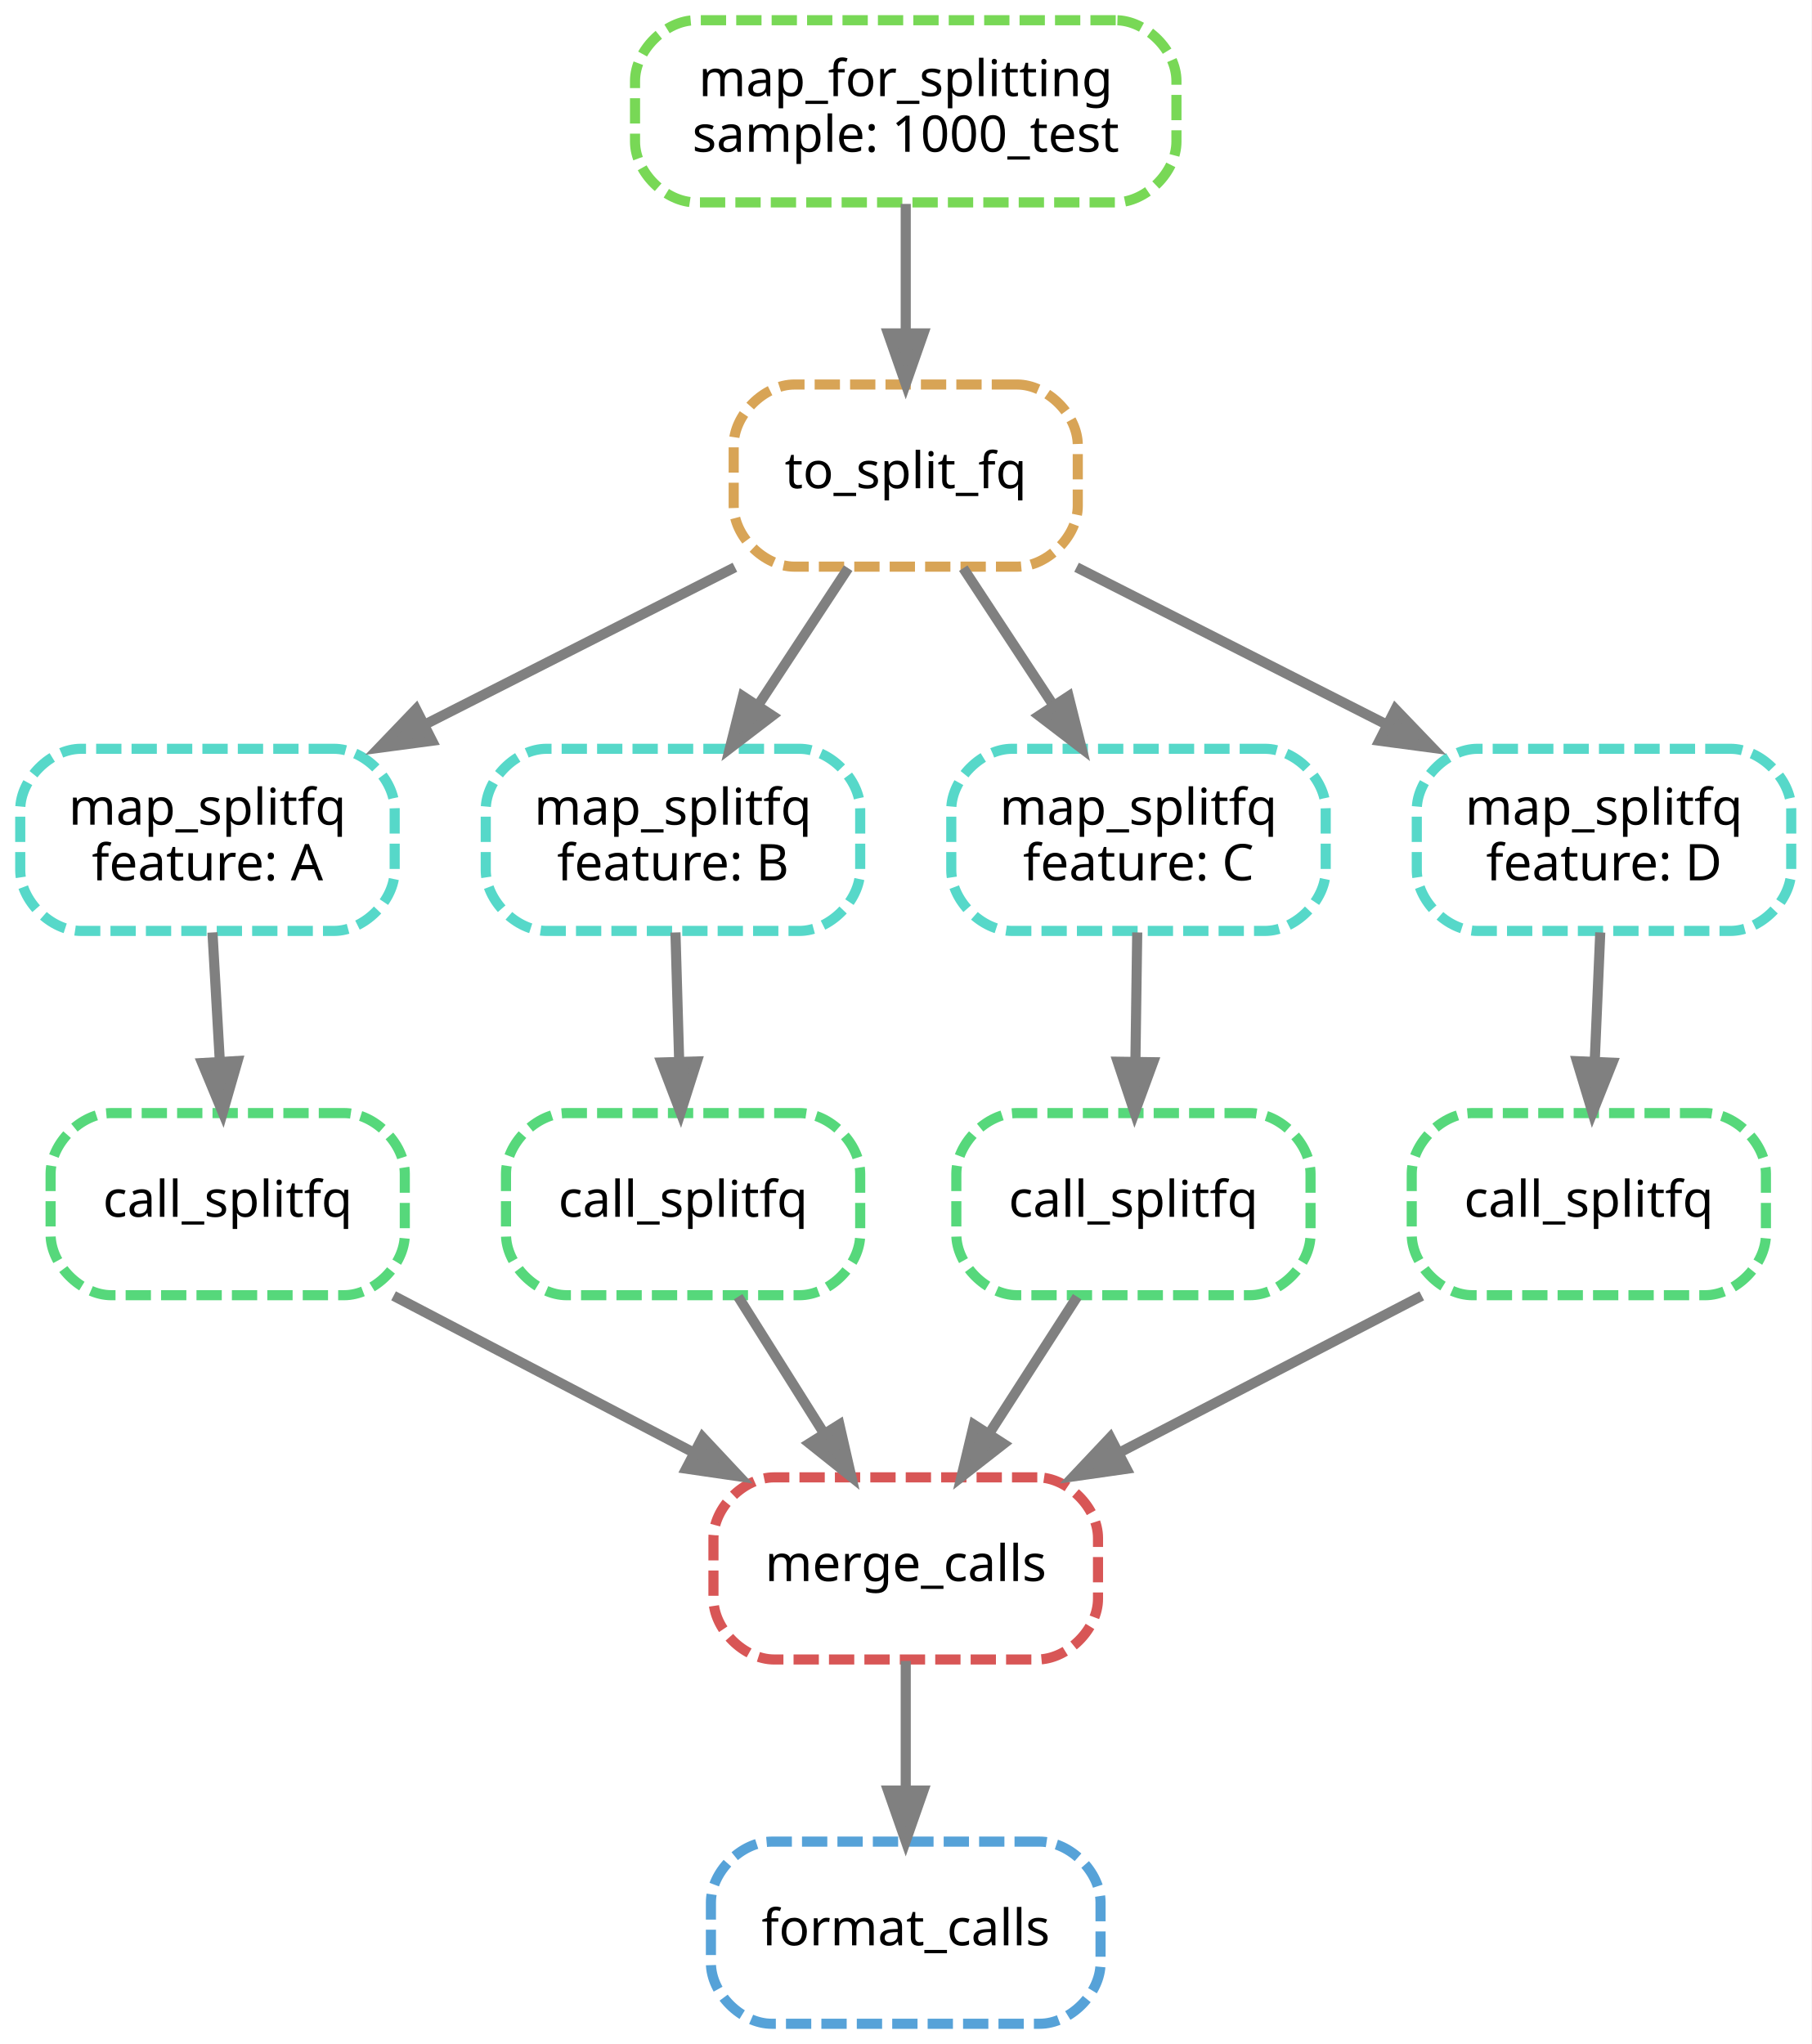
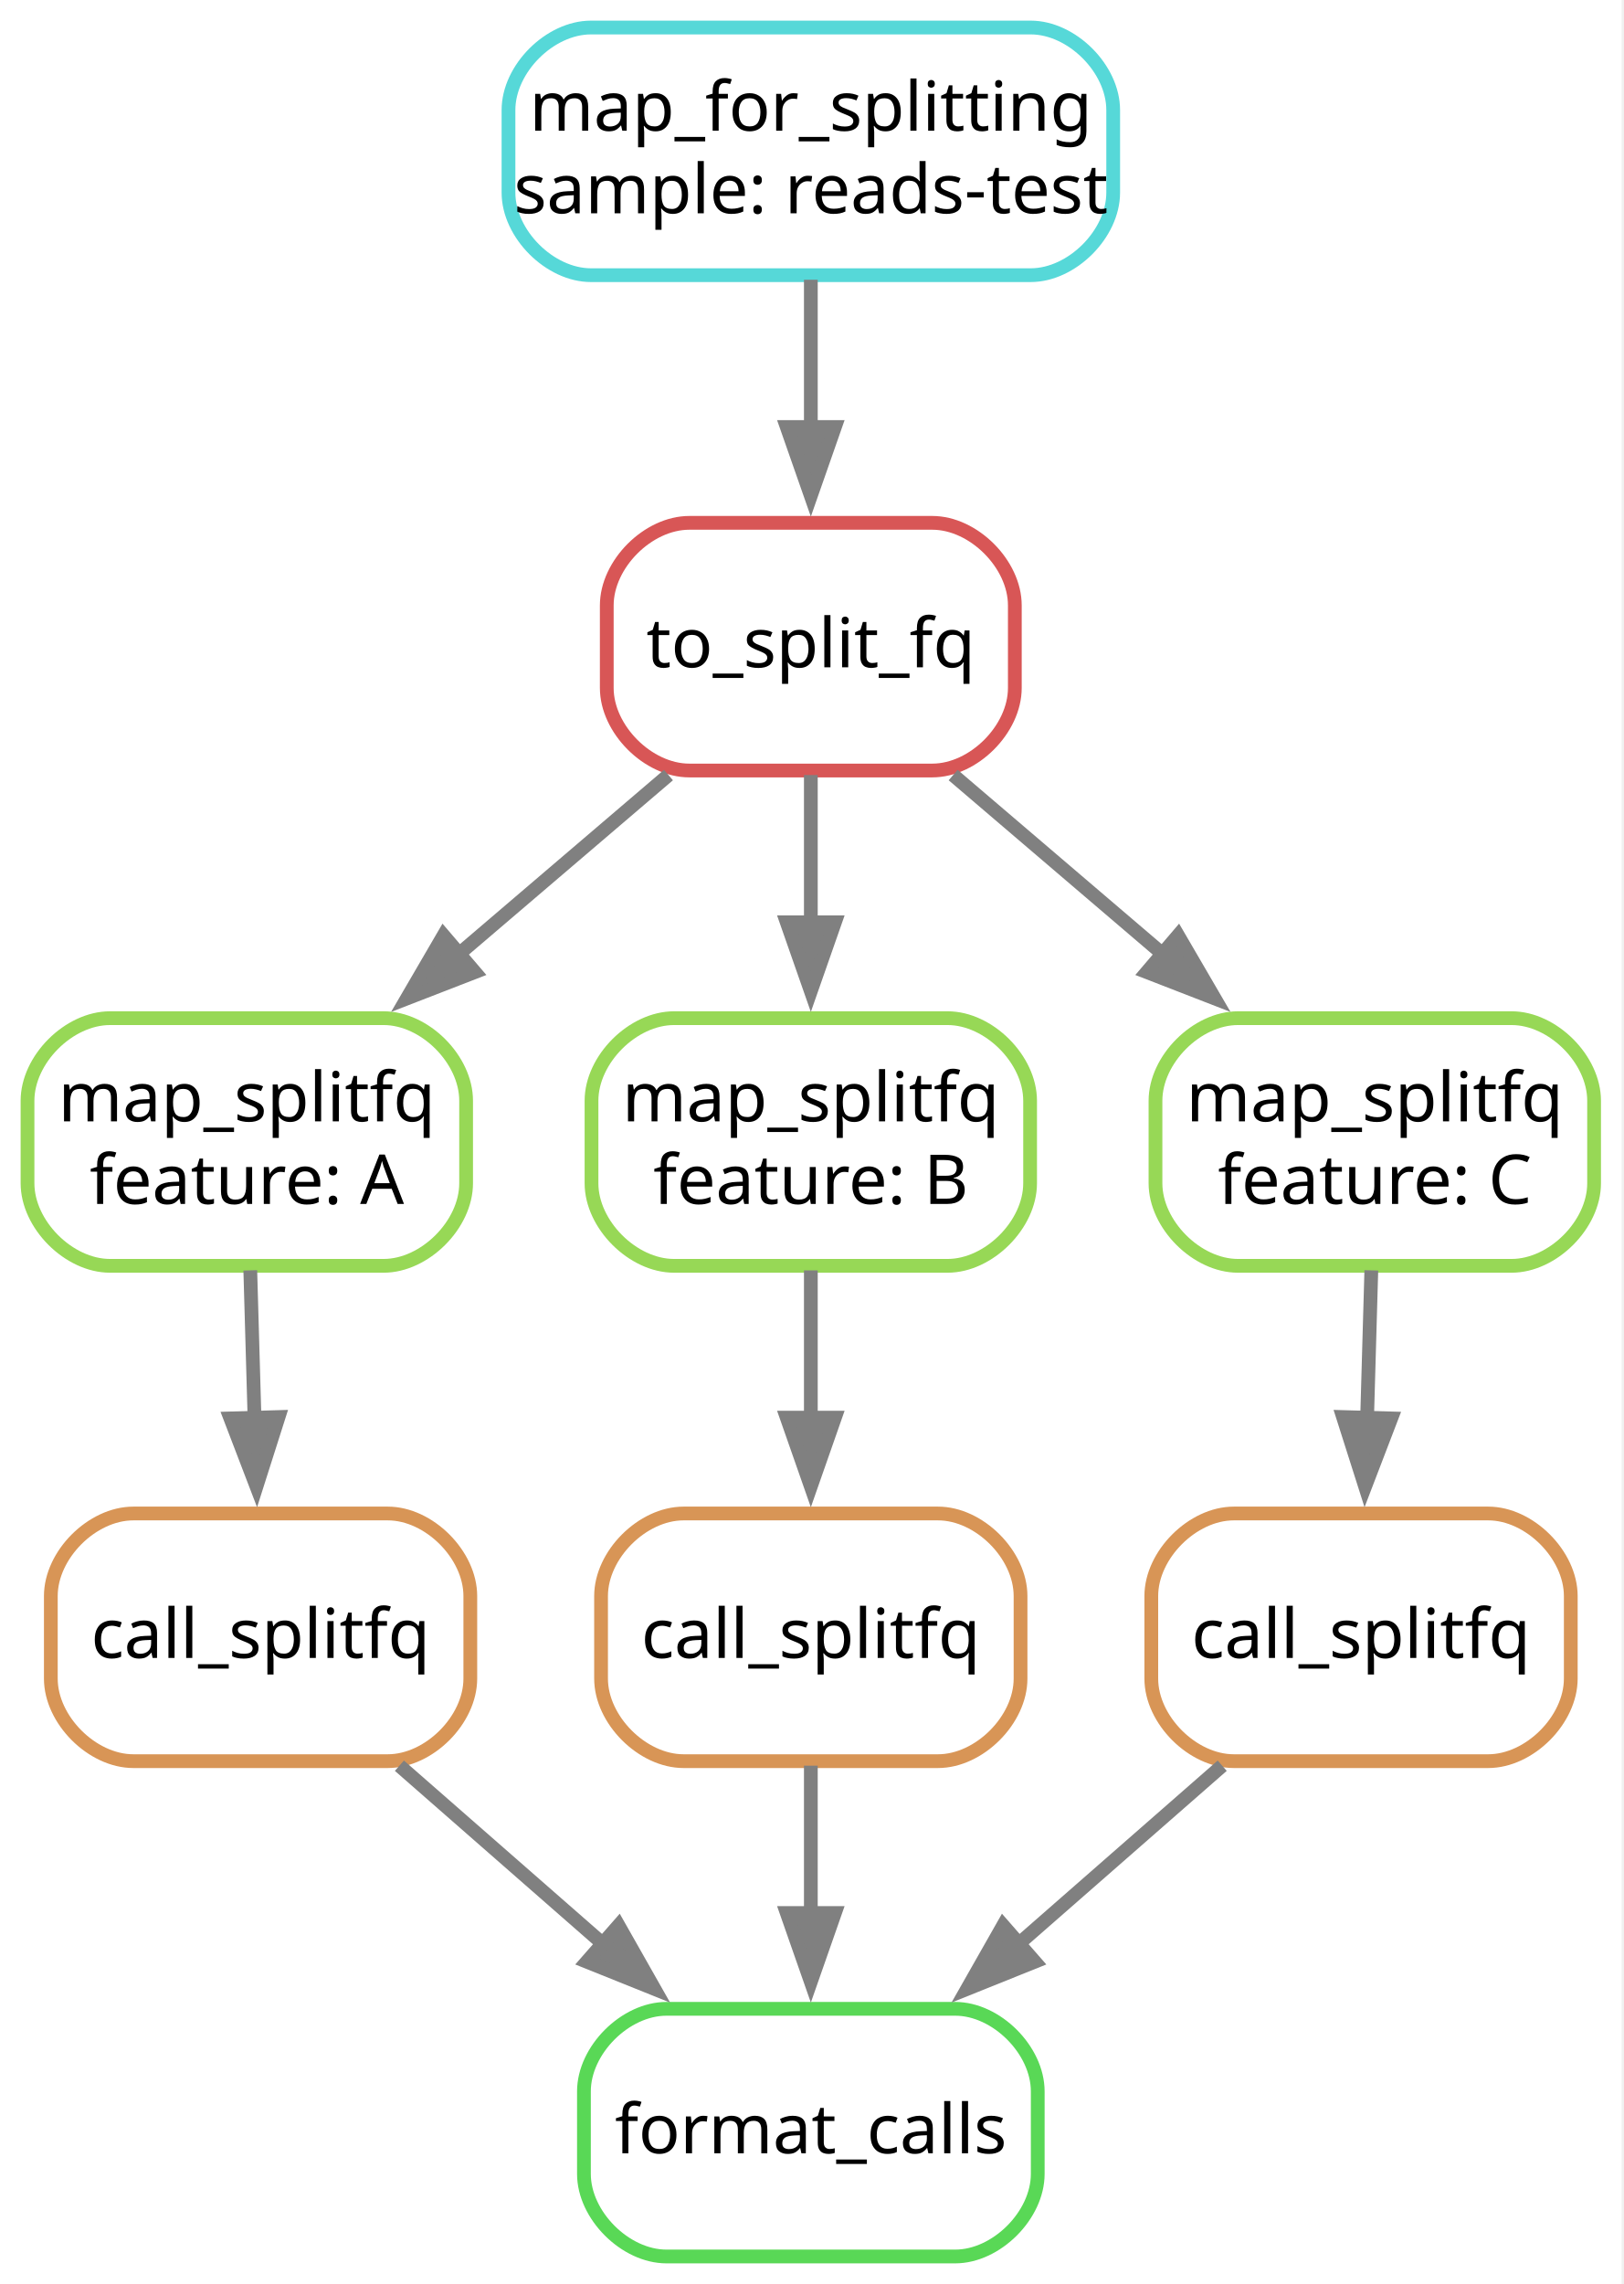
- <svg xmlns="http://www.w3.org/2000/svg" width="358pt" height="404pt" viewBox="0.00 0.00 358.00 404.00">
-   <g id="graph0" class="graph" transform="scale(1 1) rotate(0) translate(4 400)">
-     <polygon fill="white" stroke="transparent" points="-4,4 -4,-400 354,-400 354,4 -4,4" />
+ <svg xmlns="http://www.w3.org/2000/svg" width="236pt" height="332pt" viewBox="0.00 0.00 236.00 332.00">
+   <g id="graph0" class="graph" transform="scale(1 1) rotate(0) translate(4 328)">
+     <polygon fill="white" stroke="none" points="-4,4 -4,-328 231.77,-328 231.77,4 -4,4" />
    <g id="node1" class="node">
-       <path fill="none" stroke="#56a2d8" stroke-width="2" stroke-dasharray="5,2" d="M201.5,-36C201.5,-36 148.5,-36 148.5,-36 142.5,-36 136.5,-30 136.5,-24 136.5,-24 136.5,-12 136.5,-12 136.5,-6 142.5,0 148.5,0 148.5,0 201.5,0 201.5,0 207.5,0 213.5,-6 213.5,-12 213.5,-12 213.5,-24 213.5,-24 213.5,-30 207.5,-36 201.5,-36" />
-       <text text-anchor="middle" x="175" y="-15.5" font-family="sans" font-size="10.00">format_calls</text>
+       <path fill="none" stroke="#59d856" stroke-width="2" d="M134.88,-36C134.88,-36 92.9,-36 92.9,-36 86.9,-36 80.9,-30 80.9,-24 80.9,-24 80.9,-12 80.9,-12 80.9,-6 86.9,0 92.9,0 92.9,0 134.88,0 134.88,0 140.88,0 146.88,-6 146.88,-12 146.88,-12 146.88,-24 146.88,-24 146.88,-30 140.88,-36 134.88,-36" />
+       <text xml:space="preserve" text-anchor="middle" x="113.89" y="-15" font-family="sans" font-size="10.00">format_calls</text>
    </g>
    <g id="node2" class="node">
-       <path fill="none" stroke="#d85656" stroke-width="2" stroke-dasharray="5,2" d="M201,-108C201,-108 149,-108 149,-108 143,-108 137,-102 137,-96 137,-96 137,-84 137,-84 137,-78 143,-72 149,-72 149,-72 201,-72 201,-72 207,-72 213,-78 213,-84 213,-84 213,-96 213,-96 213,-102 207,-108 201,-108" />
-       <text text-anchor="middle" x="175" y="-87.5" font-family="sans" font-size="10.00">merge_calls</text>
+       <path fill="none" stroke="#d89556" stroke-width="2" d="M52.38,-108C52.38,-108 15.39,-108 15.39,-108 9.39,-108 3.39,-102 3.39,-96 3.39,-96 3.39,-84 3.39,-84 3.39,-78 9.39,-72 15.39,-72 15.39,-72 52.38,-72 52.38,-72 58.38,-72 64.38,-78 64.38,-84 64.38,-84 64.38,-96 64.38,-96 64.38,-102 58.38,-108 52.38,-108" />
+       <text xml:space="preserve" text-anchor="middle" x="33.89" y="-87" font-family="sans" font-size="10.00">call_splitfq</text>
    </g>
    <g id="edge1" class="edge">
-       <path fill="none" stroke="grey" stroke-width="2" d="M175,-71.7C175,-63.98 175,-54.71 175,-46.11" />
-       <polygon fill="grey" stroke="grey" stroke-width="2" points="178.5,-46.1 175,-36.1 171.5,-46.1 178.5,-46.1" />
+       <path fill="none" stroke="grey" stroke-width="2" d="M54.07,-71.34C63.1,-63.44 73.93,-53.96 83.87,-45.26" />
+       <polygon fill="grey" stroke="grey" stroke-width="2" points="85.93,-48.11 91.15,-38.9 81.32,-42.85 85.93,-48.11" />
    </g>
    <g id="node3" class="node">
-       <path fill="none" stroke="#56d87b" stroke-width="2" stroke-dasharray="5,2" d="M64,-180C64,-180 18,-180 18,-180 12,-180 6,-174 6,-168 6,-168 6,-156 6,-156 6,-150 12,-144 18,-144 18,-144 64,-144 64,-144 70,-144 76,-150 76,-156 76,-156 76,-168 76,-168 76,-174 70,-180 64,-180" />
-       <text text-anchor="middle" x="41" y="-159.5" font-family="sans" font-size="10.00">call_splitfq</text>
+       <path fill="none" stroke="#97d856" stroke-width="2" d="M51.77,-180C51.77,-180 12,-180 12,-180 6,-180 0,-174 0,-168 0,-168 0,-156 0,-156 0,-150 6,-144 12,-144 12,-144 51.77,-144 51.77,-144 57.77,-144 63.77,-150 63.77,-156 63.77,-156 63.77,-168 63.77,-168 63.77,-174 57.77,-180 51.77,-180" />
+       <text xml:space="preserve" text-anchor="middle" x="31.89" y="-165" font-family="sans" font-size="10.00">map_splitfq</text>
+       <text xml:space="preserve" text-anchor="middle" x="31.89" y="-153" font-family="sans" font-size="10.00">feature: A</text>
+     </g>
+     <g id="edge4" class="edge">
+       <path fill="none" stroke="grey" stroke-width="2" d="M32.39,-143.34C32.58,-136.75 32.8,-129.08 33.01,-121.67" />
+       <polygon fill="grey" stroke="grey" stroke-width="2" points="36.5,-122.02 33.29,-111.93 29.5,-121.82 36.5,-122.02" />
+     </g>
+     <g id="node4" class="node">
+       <path fill="none" stroke="#d85656" stroke-width="2" d="M131.55,-252C131.55,-252 96.22,-252 96.22,-252 90.22,-252 84.22,-246 84.22,-240 84.22,-240 84.22,-228 84.22,-228 84.22,-222 90.22,-216 96.22,-216 96.22,-216 131.55,-216 131.55,-216 137.55,-216 143.55,-222 143.55,-228 143.55,-228 143.55,-240 143.55,-240 143.55,-246 137.55,-252 131.55,-252" />
+       <text xml:space="preserve" text-anchor="middle" x="113.89" y="-231" font-family="sans" font-size="10.00">to_split_fq</text>
+     </g>
+     <g id="edge5" class="edge">
+       <path fill="none" stroke="grey" stroke-width="2" d="M93.19,-215.34C83.94,-207.44 72.85,-197.96 62.65,-189.26" />
+       <polygon fill="grey" stroke="grey" stroke-width="2" points="65.04,-186.7 55.16,-182.87 60.49,-192.02 65.04,-186.7" />
+     </g>
+     <g id="node7" class="node">
+       <path fill="none" stroke="#97d856" stroke-width="2" d="M133.77,-180C133.77,-180 94,-180 94,-180 88,-180 82,-174 82,-168 82,-168 82,-156 82,-156 82,-150 88,-144 94,-144 94,-144 133.77,-144 133.77,-144 139.77,-144 145.77,-150 145.77,-156 145.77,-156 145.77,-168 145.77,-168 145.77,-174 139.77,-180 133.77,-180" />
+       <text xml:space="preserve" text-anchor="middle" x="113.89" y="-165" font-family="sans" font-size="10.00">map_splitfq</text>
+       <text xml:space="preserve" text-anchor="middle" x="113.89" y="-153" font-family="sans" font-size="10.00">feature: B</text>
+     </g>
+     <g id="edge8" class="edge">
+       <path fill="none" stroke="grey" stroke-width="2" d="M113.89,-215.34C113.89,-208.75 113.89,-201.08 113.89,-193.67" />
+       <polygon fill="grey" stroke="grey" stroke-width="2" points="117.39,-193.93 113.89,-183.93 110.39,-193.93 117.39,-193.93" />
+     </g>
+     <g id="node9" class="node">
+       <path fill="none" stroke="#97d856" stroke-width="2" d="M215.77,-180C215.77,-180 176,-180 176,-180 170,-180 164,-174 164,-168 164,-168 164,-156 164,-156 164,-150 170,-144 176,-144 176,-144 215.77,-144 215.77,-144 221.77,-144 227.77,-150 227.77,-156 227.77,-156 227.77,-168 227.77,-168 227.77,-174 221.77,-180 215.77,-180" />
+       <text xml:space="preserve" text-anchor="middle" x="195.89" y="-165" font-family="sans" font-size="10.00">map_splitfq</text>
+       <text xml:space="preserve" text-anchor="middle" x="195.89" y="-153" font-family="sans" font-size="10.00">feature: C</text>
+     </g>
+     <g id="edge10" class="edge">
+       <path fill="none" stroke="grey" stroke-width="2" d="M134.58,-215.34C143.83,-207.44 154.93,-197.96 165.12,-189.26" />
+       <polygon fill="grey" stroke="grey" stroke-width="2" points="167.28,-192.02 172.61,-182.87 162.74,-186.7 167.28,-192.02" />
+     </g>
+     <g id="node5" class="node">
+       <path fill="none" stroke="#56d8d8" stroke-width="2" d="M145.85,-324C145.85,-324 81.93,-324 81.93,-324 75.93,-324 69.93,-318 69.93,-312 69.93,-312 69.93,-300 69.93,-300 69.93,-294 75.93,-288 81.93,-288 81.93,-288 145.85,-288 145.85,-288 151.85,-288 157.85,-294 157.85,-300 157.85,-300 157.85,-312 157.85,-312 157.85,-318 151.85,-324 145.85,-324" />
+       <text xml:space="preserve" text-anchor="middle" x="113.89" y="-309" font-family="sans" font-size="10.00">map_for_splitting</text>
+       <text xml:space="preserve" text-anchor="middle" x="113.89" y="-297" font-family="sans" font-size="10.00">sample: reads-test</text>
+     </g>
+     <g id="edge6" class="edge">
+       <path fill="none" stroke="grey" stroke-width="2" d="M113.89,-287.34C113.89,-280.75 113.89,-273.08 113.89,-265.67" />
+       <polygon fill="grey" stroke="grey" stroke-width="2" points="117.39,-265.93 113.89,-255.93 110.39,-265.93 117.39,-265.93" />
+     </g>
+     <g id="node6" class="node">
+       <path fill="none" stroke="#d89556" stroke-width="2" d="M132.38,-108C132.38,-108 95.39,-108 95.39,-108 89.39,-108 83.39,-102 83.39,-96 83.39,-96 83.39,-84 83.39,-84 83.39,-78 89.39,-72 95.39,-72 95.39,-72 132.38,-72 132.38,-72 138.38,-72 144.38,-78 144.38,-84 144.38,-84 144.38,-96 144.38,-96 144.38,-102 138.38,-108 132.38,-108" />
+       <text xml:space="preserve" text-anchor="middle" x="113.89" y="-87" font-family="sans" font-size="10.00">call_splitfq</text>
    </g>
    <g id="edge2" class="edge">
-       <path fill="none" stroke="grey" stroke-width="2" d="M73.78,-143.88C91.63,-134.55 113.9,-122.92 133,-112.94" />
-       <polygon fill="grey" stroke="grey" stroke-width="2" points="134.85,-115.92 142.09,-108.19 131.61,-109.72 134.85,-115.92" />
-     </g>
-     <g id="node4" class="node">
-       <path fill="none" stroke="#56d8c9" stroke-width="2" stroke-dasharray="5,2" d="M62,-252C62,-252 12,-252 12,-252 6,-252 0,-246 0,-240 0,-240 0,-228 0,-228 0,-222 6,-216 12,-216 12,-216 62,-216 62,-216 68,-216 74,-222 74,-228 74,-228 74,-240 74,-240 74,-246 68,-252 62,-252" />
-       <text text-anchor="middle" x="37" y="-237" font-family="sans" font-size="10.00">map_splitfq</text>
-       <text text-anchor="middle" x="37" y="-226" font-family="sans" font-size="10.00">feature: A</text>
-     </g>
-     <g id="edge6" class="edge">
-       <path fill="none" stroke="grey" stroke-width="2" d="M37.99,-215.7C38.43,-207.98 38.96,-198.71 39.45,-190.11" />
-       <polygon fill="grey" stroke="grey" stroke-width="2" points="42.95,-190.29 40.02,-180.1 35.96,-189.89 42.95,-190.29" />
-     </g>
-     <g id="node5" class="node">
-       <path fill="none" stroke="#d8a456" stroke-width="2" stroke-dasharray="5,2" d="M197,-324C197,-324 153,-324 153,-324 147,-324 141,-318 141,-312 141,-312 141,-300 141,-300 141,-294 147,-288 153,-288 153,-288 197,-288 197,-288 203,-288 209,-294 209,-300 209,-300 209,-312 209,-312 209,-318 203,-324 197,-324" />
-       <text text-anchor="middle" x="175" y="-303.5" font-family="sans" font-size="10.00">to_split_fq</text>
+       <path fill="none" stroke="grey" stroke-width="2" d="M113.89,-71.34C113.89,-64.75 113.89,-57.08 113.89,-49.67" />
+       <polygon fill="grey" stroke="grey" stroke-width="2" points="117.39,-49.93 113.89,-39.93 110.39,-49.93 117.39,-49.93" />
    </g>
    <g id="edge7" class="edge">
-       <path fill="none" stroke="grey" stroke-width="2" d="M141.24,-287.88C122.78,-278.51 99.72,-266.81 79.98,-256.8" />
-       <polygon fill="grey" stroke="grey" stroke-width="2" points="81.39,-253.59 70.89,-252.19 78.22,-259.83 81.39,-253.59" />
+       <path fill="none" stroke="grey" stroke-width="2" d="M113.89,-143.34C113.89,-136.75 113.89,-129.08 113.89,-121.67" />
+       <polygon fill="grey" stroke="grey" stroke-width="2" points="117.39,-121.93 113.89,-111.93 110.39,-121.93 117.39,-121.93" />
    </g>
    <g id="node8" class="node">
-       <path fill="none" stroke="#56d8c9" stroke-width="2" stroke-dasharray="5,2" d="M154,-252C154,-252 104,-252 104,-252 98,-252 92,-246 92,-240 92,-240 92,-228 92,-228 92,-222 98,-216 104,-216 104,-216 154,-216 154,-216 160,-216 166,-222 166,-228 166,-228 166,-240 166,-240 166,-246 160,-252 154,-252" />
-       <text text-anchor="middle" x="129" y="-237" font-family="sans" font-size="10.00">map_splitfq</text>
-       <text text-anchor="middle" x="129" y="-226" font-family="sans" font-size="10.00">feature: B</text>
-     </g>
-     <g id="edge10" class="edge">
-       <path fill="none" stroke="grey" stroke-width="2" d="M163.63,-287.7C158.28,-279.56 151.8,-269.69 145.89,-260.7" />
-       <polygon fill="grey" stroke="grey" stroke-width="2" points="148.66,-258.54 140.24,-252.1 142.81,-262.38 148.66,-258.54" />
-     </g>
-     <g id="node10" class="node">
-       <path fill="none" stroke="#56d8c9" stroke-width="2" stroke-dasharray="5,2" d="M246,-252C246,-252 196,-252 196,-252 190,-252 184,-246 184,-240 184,-240 184,-228 184,-228 184,-222 190,-216 196,-216 196,-216 246,-216 246,-216 252,-216 258,-222 258,-228 258,-228 258,-240 258,-240 258,-246 252,-252 246,-252" />
-       <text text-anchor="middle" x="221" y="-237" font-family="sans" font-size="10.00">map_splitfq</text>
-       <text text-anchor="middle" x="221" y="-226" font-family="sans" font-size="10.00">feature: C</text>
-     </g>
-     <g id="edge12" class="edge">
-       <path fill="none" stroke="grey" stroke-width="2" d="M186.37,-287.7C191.72,-279.56 198.2,-269.69 204.11,-260.7" />
-       <polygon fill="grey" stroke="grey" stroke-width="2" points="207.19,-262.38 209.76,-252.1 201.34,-258.54 207.19,-262.38" />
-     </g>
-     <g id="node12" class="node">
-       <path fill="none" stroke="#56d8c9" stroke-width="2" stroke-dasharray="5,2" d="M338,-252C338,-252 288,-252 288,-252 282,-252 276,-246 276,-240 276,-240 276,-228 276,-228 276,-222 282,-216 288,-216 288,-216 338,-216 338,-216 344,-216 350,-222 350,-228 350,-228 350,-240 350,-240 350,-246 344,-252 338,-252" />
-       <text text-anchor="middle" x="313" y="-237" font-family="sans" font-size="10.00">map_splitfq</text>
-       <text text-anchor="middle" x="313" y="-226" font-family="sans" font-size="10.00">feature: D</text>
-     </g>
-     <g id="edge14" class="edge">
-       <path fill="none" stroke="grey" stroke-width="2" d="M208.76,-287.88C227.22,-278.51 250.28,-266.81 270.02,-256.8" />
-       <polygon fill="grey" stroke="grey" stroke-width="2" points="271.78,-259.83 279.11,-252.19 268.61,-253.59 271.78,-259.83" />
-     </g>
-     <g id="node6" class="node">
-       <path fill="none" stroke="#78d856" stroke-width="2" stroke-dasharray="5,2" d="M216.5,-396C216.5,-396 133.5,-396 133.5,-396 127.5,-396 121.5,-390 121.5,-384 121.5,-384 121.5,-372 121.5,-372 121.5,-366 127.5,-360 133.5,-360 133.5,-360 216.5,-360 216.5,-360 222.5,-360 228.5,-366 228.5,-372 228.5,-372 228.5,-384 228.5,-384 228.5,-390 222.5,-396 216.5,-396" />
-       <text text-anchor="middle" x="175" y="-381" font-family="sans" font-size="10.00">map_for_splitting</text>
-       <text text-anchor="middle" x="175" y="-370" font-family="sans" font-size="10.00">sample: 1000_test</text>
-     </g>
-     <g id="edge8" class="edge">
-       <path fill="none" stroke="grey" stroke-width="2" d="M175,-359.7C175,-351.98 175,-342.71 175,-334.11" />
-       <polygon fill="grey" stroke="grey" stroke-width="2" points="178.5,-334.1 175,-324.1 171.5,-334.1 178.5,-334.1" />
-     </g>
-     <g id="node7" class="node">
-       <path fill="none" stroke="#56d87b" stroke-width="2" stroke-dasharray="5,2" d="M154,-180C154,-180 108,-180 108,-180 102,-180 96,-174 96,-168 96,-168 96,-156 96,-156 96,-150 102,-144 108,-144 108,-144 154,-144 154,-144 160,-144 166,-150 166,-156 166,-156 166,-168 166,-168 166,-174 160,-180 154,-180" />
-       <text text-anchor="middle" x="131" y="-159.5" font-family="sans" font-size="10.00">call_splitfq</text>
+       <path fill="none" stroke="#d89556" stroke-width="2" d="M212.38,-108C212.38,-108 175.39,-108 175.39,-108 169.39,-108 163.39,-102 163.39,-96 163.39,-96 163.39,-84 163.39,-84 163.39,-78 169.39,-72 175.39,-72 175.39,-72 212.38,-72 212.38,-72 218.38,-72 224.38,-78 224.38,-84 224.38,-84 224.38,-96 224.38,-96 224.38,-102 218.38,-108 212.38,-108" />
+       <text xml:space="preserve" text-anchor="middle" x="193.89" y="-87" font-family="sans" font-size="10.00">call_splitfq</text>
    </g>
    <g id="edge3" class="edge">
-       <path fill="none" stroke="grey" stroke-width="2" d="M141.88,-143.7C146.99,-135.56 153.2,-125.69 158.84,-116.7" />
-       <polygon fill="grey" stroke="grey" stroke-width="2" points="161.89,-118.43 164.25,-108.1 155.96,-114.71 161.89,-118.43" />
+       <path fill="none" stroke="grey" stroke-width="2" d="M173.7,-71.34C164.67,-63.44 153.85,-53.96 143.9,-45.26" />
+       <polygon fill="grey" stroke="grey" stroke-width="2" points="146.45,-42.85 136.62,-38.9 141.85,-48.11 146.45,-42.85" />
    </g>
    <g id="edge9" class="edge">
-       <path fill="none" stroke="grey" stroke-width="2" d="M129.49,-215.7C129.71,-207.98 129.98,-198.71 130.23,-190.11" />
-       <polygon fill="grey" stroke="grey" stroke-width="2" points="133.72,-190.2 130.51,-180.1 126.73,-190 133.72,-190.2" />
-     </g>
-     <g id="node9" class="node">
-       <path fill="none" stroke="#56d87b" stroke-width="2" stroke-dasharray="5,2" d="M243,-180C243,-180 197,-180 197,-180 191,-180 185,-174 185,-168 185,-168 185,-156 185,-156 185,-150 191,-144 197,-144 197,-144 243,-144 243,-144 249,-144 255,-150 255,-156 255,-156 255,-168 255,-168 255,-174 249,-180 243,-180" />
-       <text text-anchor="middle" x="220" y="-159.5" font-family="sans" font-size="10.00">call_splitfq</text>
-     </g>
-     <g id="edge4" class="edge">
-       <path fill="none" stroke="grey" stroke-width="2" d="M208.88,-143.7C203.64,-135.56 197.3,-125.69 191.52,-116.7" />
-       <polygon fill="grey" stroke="grey" stroke-width="2" points="194.35,-114.62 186,-108.1 188.46,-118.41 194.35,-114.62" />
-     </g>
-     <g id="edge11" class="edge">
-       <path fill="none" stroke="grey" stroke-width="2" d="M220.75,-215.7C220.64,-207.98 220.51,-198.71 220.39,-190.11" />
-       <polygon fill="grey" stroke="grey" stroke-width="2" points="223.89,-190.05 220.24,-180.1 216.89,-190.15 223.89,-190.05" />
-     </g>
-     <g id="node11" class="node">
-       <path fill="none" stroke="#56d87b" stroke-width="2" stroke-dasharray="5,2" d="M333,-180C333,-180 287,-180 287,-180 281,-180 275,-174 275,-168 275,-168 275,-156 275,-156 275,-150 281,-144 287,-144 287,-144 333,-144 333,-144 339,-144 345,-150 345,-156 345,-156 345,-168 345,-168 345,-174 339,-180 333,-180" />
-       <text text-anchor="middle" x="310" y="-159.5" font-family="sans" font-size="10.00">call_splitfq</text>
-     </g>
-     <g id="edge5" class="edge">
-       <path fill="none" stroke="grey" stroke-width="2" d="M276.98,-143.88C258.92,-134.51 236.35,-122.81 217.05,-112.8" />
-       <polygon fill="grey" stroke="grey" stroke-width="2" points="218.64,-109.69 208.15,-108.19 215.42,-115.9 218.64,-109.69" />
-     </g>
-     <g id="edge13" class="edge">
-       <path fill="none" stroke="grey" stroke-width="2" d="M312.26,-215.7C311.93,-207.98 311.53,-198.71 311.16,-190.11" />
-       <polygon fill="grey" stroke="grey" stroke-width="2" points="314.66,-189.95 310.73,-180.1 307.66,-190.25 314.66,-189.95" />
+       <path fill="none" stroke="grey" stroke-width="2" d="M195.38,-143.34C195.19,-136.75 194.97,-129.08 194.76,-121.67" />
+       <polygon fill="grey" stroke="grey" stroke-width="2" points="198.27,-121.82 194.48,-111.93 191.27,-122.02 198.27,-121.82" />
    </g>
  </g>
</svg>
